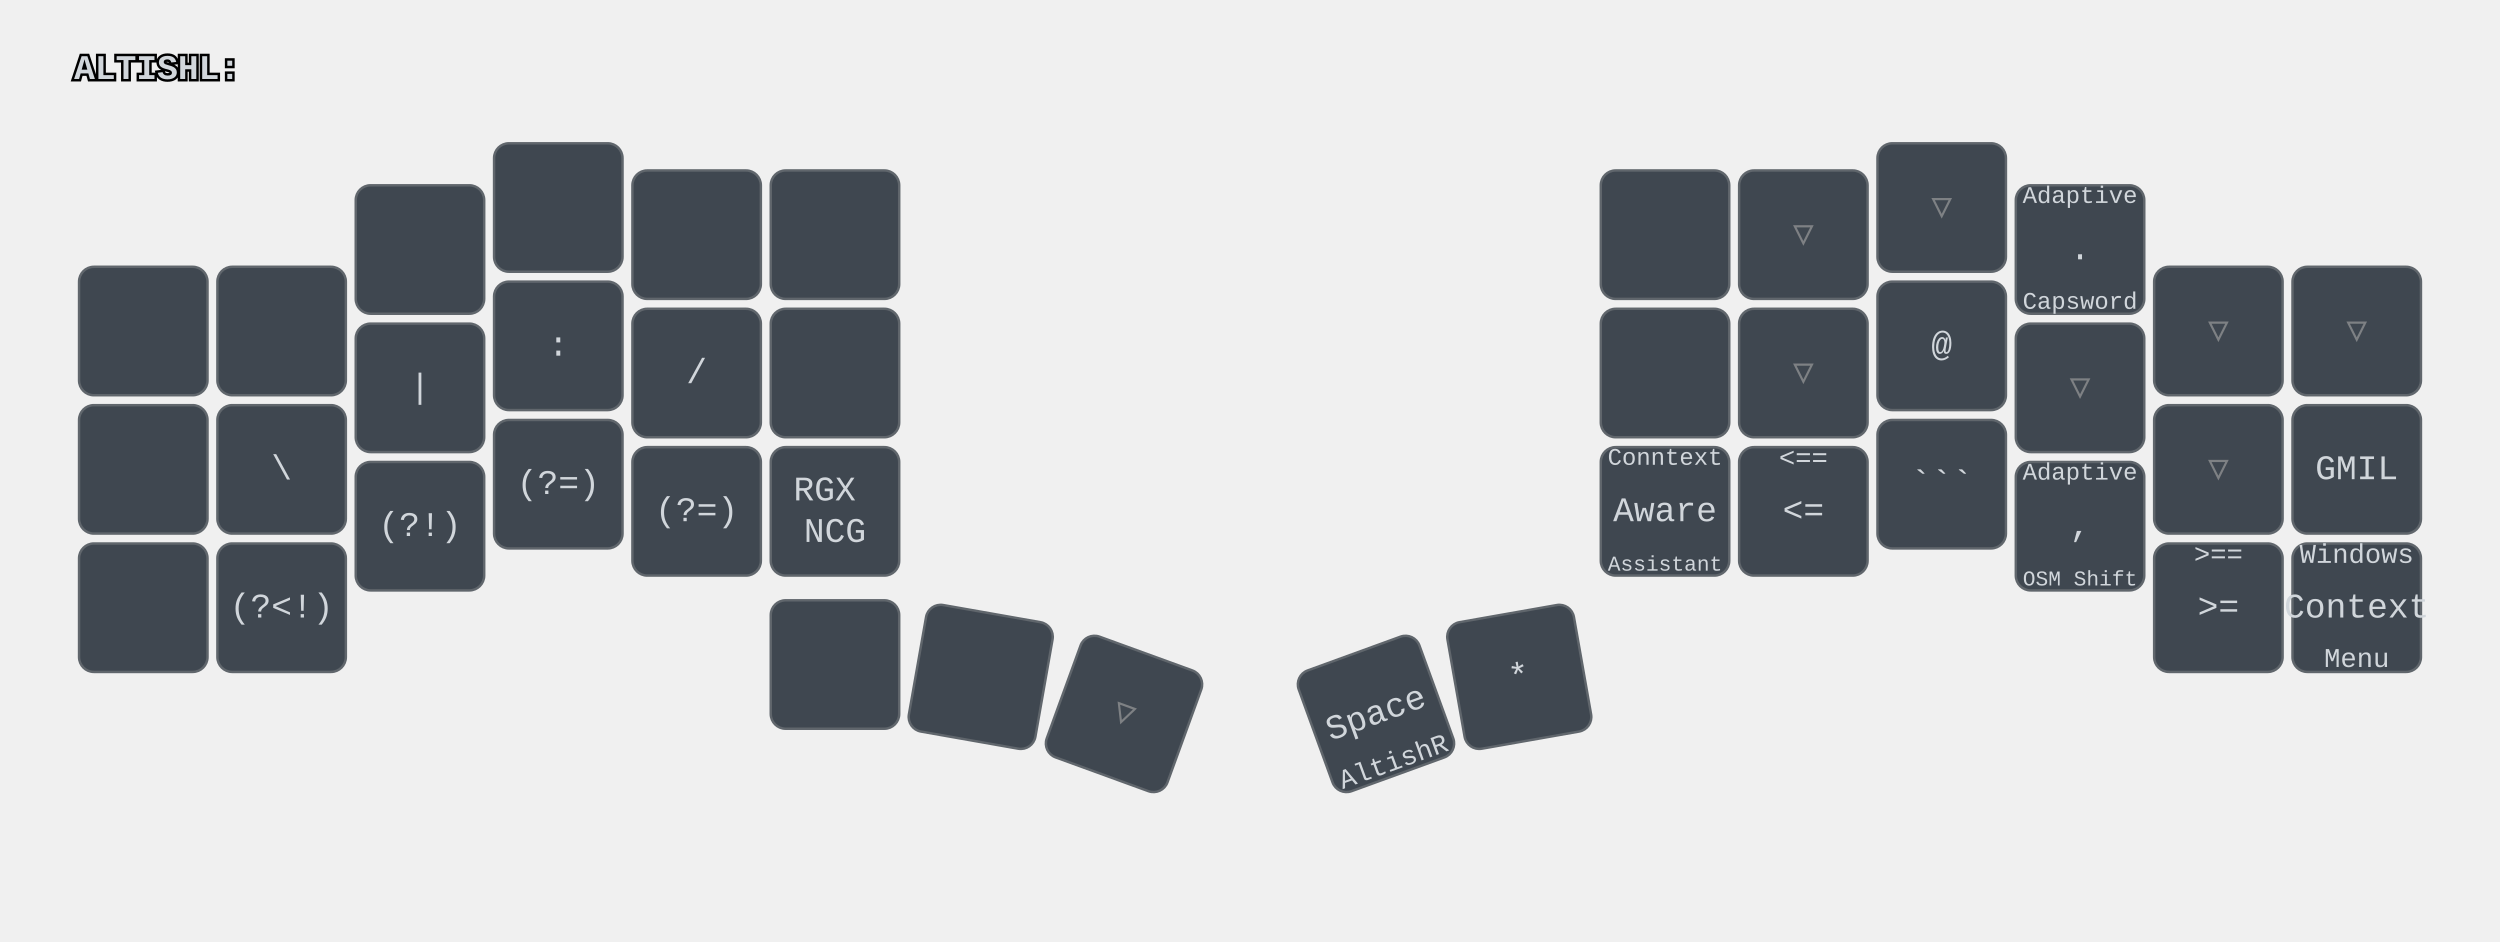
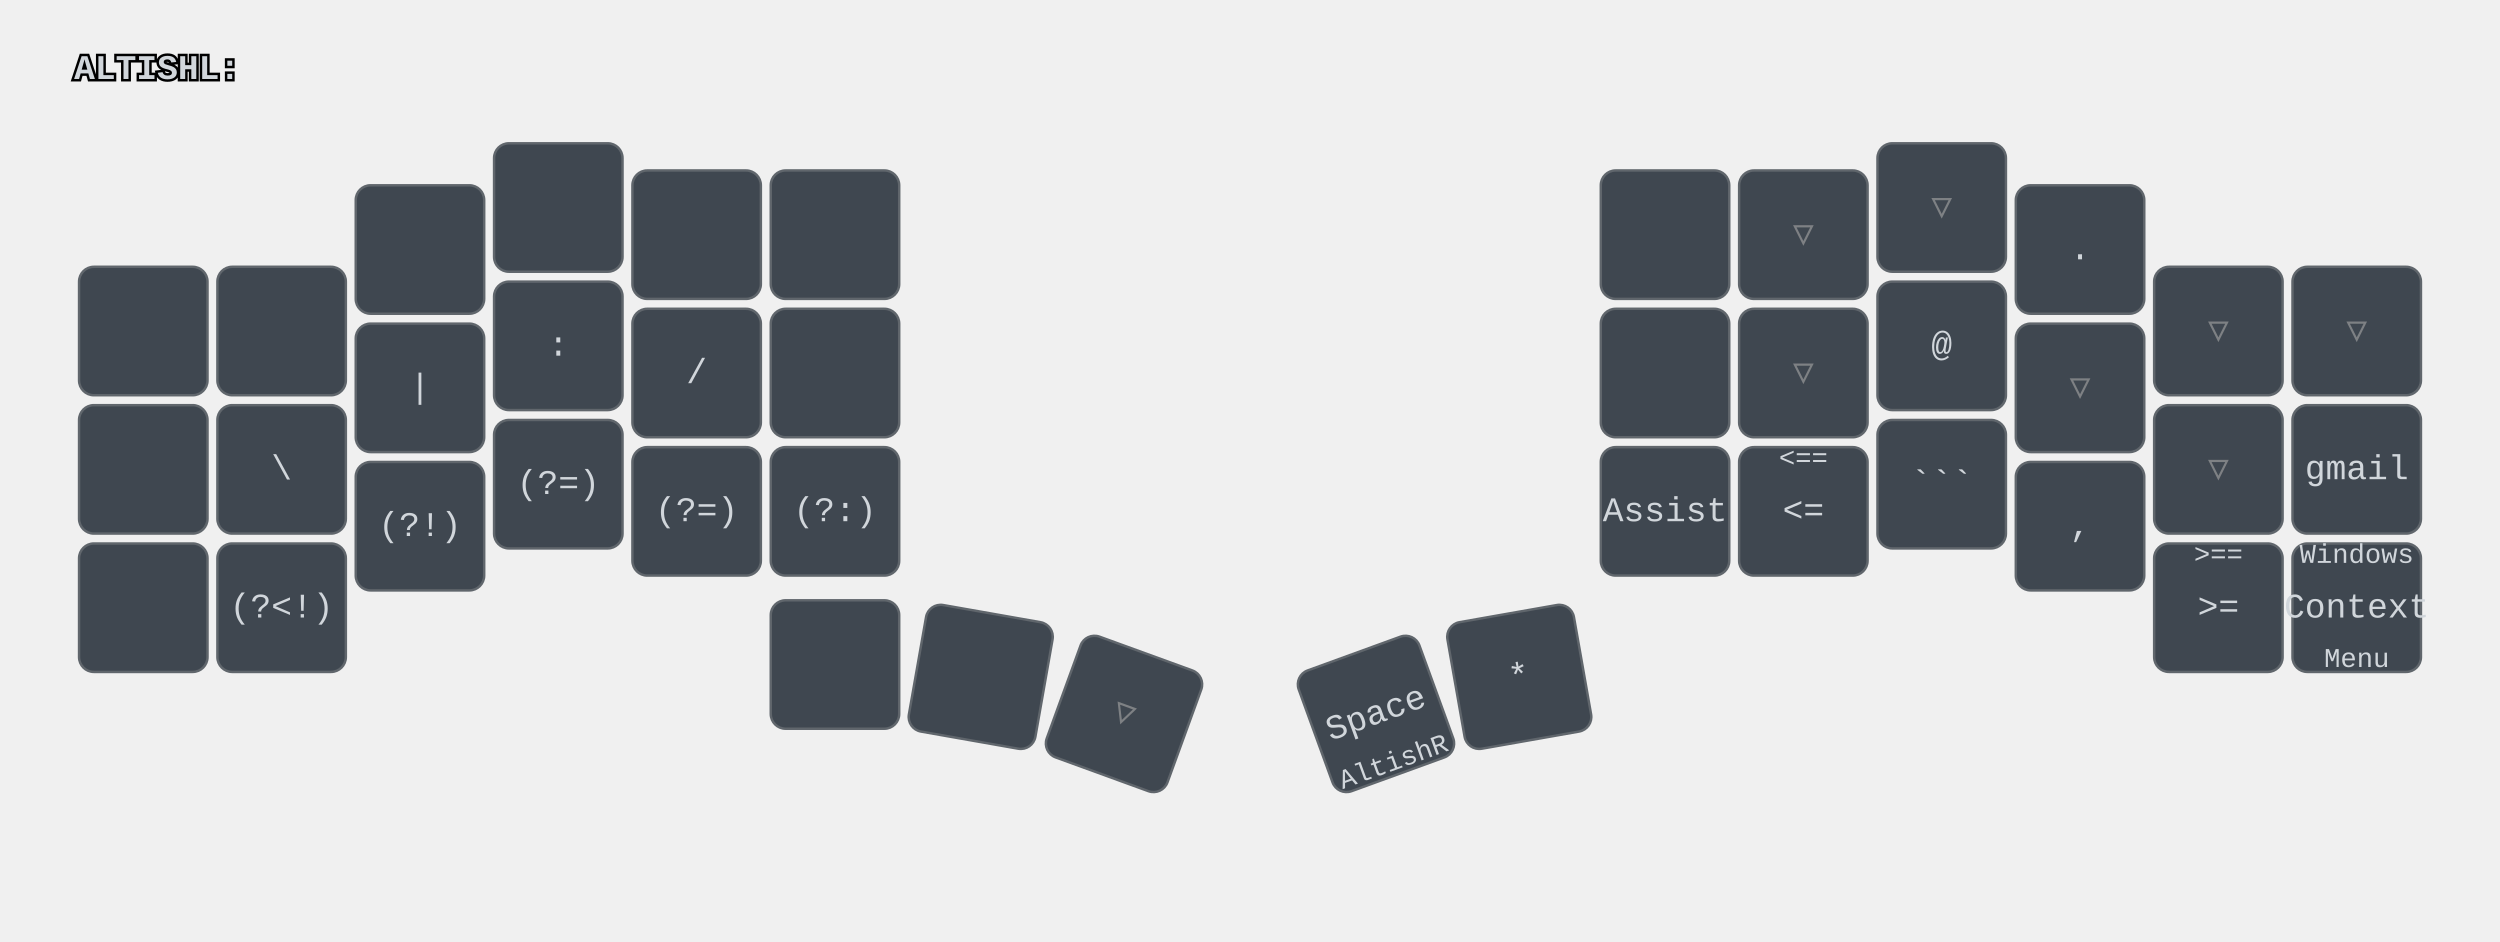
<svg xmlns="http://www.w3.org/2000/svg" width="1012" height="381" viewBox="0 0 1012 381" class="keymap">
  <defs>/* start glyphs */
<svg id="mdi:arrow-bottom-left">
      <svg id="mdi-arrow-bottom-left" viewBox="0 0 24 24">
        <path d="M19,6.41L17.59,5L7,15.59V9H5V19H15V17H8.41L19,6.41Z" />
      </svg>
    </svg>
    <svg id="mdi:arrow-bottom-right">
      <svg id="mdi-arrow-bottom-right" viewBox="0 0 24 24">
        <path d="M5,6.41L6.41,5L17,15.59V9H19V19H9V17H15.59L5,6.41Z" />
      </svg>
    </svg>
    <svg id="mdi:arrow-left">
      <svg id="mdi-arrow-left" viewBox="0 0 24 24">
        <path d="M20,11V13H8L13.5,18.5L12.08,19.92L4.16,12L12.08,4.08L13.5,5.5L8,11H20Z" />
      </svg>
    </svg>
    <svg id="mdi:arrow-right">
      <svg id="mdi-arrow-right" viewBox="0 0 24 24">
        <path d="M4,11V13H16L10.5,18.5L11.92,19.92L19.84,12L11.92,4.08L10.5,5.5L16,11H4Z" />
      </svg>
    </svg>
    <svg id="mdi:arrow-top-left">
      <svg id="mdi-arrow-top-left" viewBox="0 0 24 24">
        <path d="M19,17.59L17.59,19L7,8.41V15H5V5H15V7H8.41L19,17.59Z" />
      </svg>
    </svg>
    <svg id="mdi:arrow-top-right">
      <svg id="mdi-arrow-top-right" viewBox="0 0 24 24">
        <path d="M5,17.59L15.59,7H9V5H19V15H17V8.41L6.41,19L5,17.59Z" />
      </svg>
    </svg>
  </defs>/* end glyphs */
<style>/* inherit to force styles through use tags */
svg path {
    fill: inherit;
}

/* font and background color specifications */
svg.keymap {
    font-family: SFMono-Regular,Consolas,Liberation Mono,Menlo,monospace;
    font-size: 14px;
    font-kerning: normal;
    text-rendering: optimizeLegibility;
    fill: #24292e;
}

/* default key styling */
rect.key {
    fill: #f6f8fa;
    stroke: #c9cccf;
    stroke-width: 1;
}

/* default key side styling, only used is draw_key_sides is set */
rect.side {
    filter: brightness(90%);
}

/* color accent for combo boxes */
rect.combo, rect.combo-separate {
    fill: #cdf;
}

/* color accent for held keys */
rect.held, rect.combo.held {
    fill: #fdd;
}

/* color accent for ghost (optional) keys */
rect.ghost, rect.combo.ghost {
    stroke-dasharray: 4, 4;
    stroke-width: 2;
}

text {
    text-anchor: middle;
    dominant-baseline: middle;
}

/* styling for layer labels */
text.label {
    font-weight: bold;
    text-anchor: start;
    stroke: white;
    stroke-width: 2;
    paint-order: stroke;
}

/* styling for combo tap, and key hold/shifted label text */
text.combo, text.hold, text.shifted {
    font-size: 11px;
}

text.hold {
    text-anchor: middle;
    dominant-baseline: auto;
}

text.shifted {
    text-anchor: middle;
    dominant-baseline: hanging;
}

/* styling for hold/shifted label text in combo box */
text.combo.hold, text.combo.shifted {
    font-size: 8px;
}

/* lighter symbol for transparent keys */
text.trans {
    fill: #7b7e81;
}

/* styling for combo dendrons */
path.combo {
    stroke-width: 1;
    stroke: gray;
    fill: none;
}

/* Start Tabler Icons Cleanup */
/* cannot use height/width with glyphs */
.icon-tabler &gt; path {
    fill: inherit;
    stroke: inherit;
    stroke-width: 2;
}
/* hide tabler's default box */
.icon-tabler &gt; path[stroke="none"][fill="none"] {
    visibility: hidden;
}
/* End Tabler Icons Cleanup */

svg.keymap { fill: #d1d6db; }
rect.key { fill: #3f4750; }
rect.key, rect.combo { stroke: #60666c; }
rect.combo, rect.combo-separate { fill: #1f3d7a; }
rect.held, rect.combo.held { fill: #854747; }
text.label, text.footer { stroke: black; }
text.trans { fill: #7e8184; }
path.combo { stroke: #7f7f7f; }
</style>
  <g transform="translate(30, 0)" class="layer-ALTISHL">
    <text x="0" y="28" class="label" id="ALTISHL">ALTISHL:</text>
    <g transform="translate(0, 56)">
      <g transform="translate(28, 78)" class="key keypos-0">
        <rect rx="6" ry="6" x="-26" y="-26" width="52" height="52" class="key" />
      </g>
      <g transform="translate(84, 78)" class="key keypos-1">
        <rect rx="6" ry="6" x="-26" y="-26" width="52" height="52" class="key" />
      </g>
      <g transform="translate(140, 45)" class="key keypos-2">
        <rect rx="6" ry="6" x="-26" y="-26" width="52" height="52" class="key" />
      </g>
      <g transform="translate(196, 28)" class="key keypos-3">
        <rect rx="6" ry="6" x="-26" y="-26" width="52" height="52" class="key" />
      </g>
      <g transform="translate(252, 39)" class="key keypos-4">
        <rect rx="6" ry="6" x="-26" y="-26" width="52" height="52" class="key" />
      </g>
      <g transform="translate(308, 39)" class="key keypos-5">
        <rect rx="6" ry="6" x="-26" y="-26" width="52" height="52" class="key" />
      </g>
      <g transform="translate(644, 39)" class="key keypos-6">
        <rect rx="6" ry="6" x="-26" y="-26" width="52" height="52" class="key" />
      </g>
      <g transform="translate(700, 39)" class="key trans keypos-7">
        <rect rx="6" ry="6" x="-26" y="-26" width="52" height="52" class="key trans" />
        <text x="0" y="0" class="key trans tap">▽</text>
      </g>
      <g transform="translate(756, 28)" class="key trans keypos-8">
        <rect rx="6" ry="6" x="-26" y="-26" width="52" height="52" class="key trans" />
        <text x="0" y="0" class="key trans tap">▽</text>
      </g>
      <g transform="translate(812, 45)" class="key keypos-9">
        <rect rx="6" ry="6" x="-26" y="-26" width="52" height="52" class="key" />
        <text x="0" y="0" class="key tap">.</text>
-         <text x="0" y="24" class="key hold">
-           <tspan style="font-size: 88%">Capsword</tspan>
-         </text>
-         <text x="0" y="-24" class="key shifted">
-           <tspan style="font-size: 88%">Adaptive</tspan>
-         </text>
      </g>
      <g transform="translate(868, 78)" class="key trans keypos-10">
        <rect rx="6" ry="6" x="-26" y="-26" width="52" height="52" class="key trans" />
        <text x="0" y="0" class="key trans tap">▽</text>
      </g>
      <g transform="translate(924, 78)" class="key trans keypos-11">
        <rect rx="6" ry="6" x="-26" y="-26" width="52" height="52" class="key trans" />
        <text x="0" y="0" class="key trans tap">▽</text>
      </g>
      <g transform="translate(28, 134)" class="key keypos-12">
        <rect rx="6" ry="6" x="-26" y="-26" width="52" height="52" class="key" />
      </g>
      <g transform="translate(84, 134)" class="key keypos-13">
        <rect rx="6" ry="6" x="-26" y="-26" width="52" height="52" class="key" />
        <text x="0" y="0" class="key tap">\</text>
      </g>
      <g transform="translate(140, 101)" class="key keypos-14">
        <rect rx="6" ry="6" x="-26" y="-26" width="52" height="52" class="key" />
        <text x="0" y="0" class="key tap">|</text>
      </g>
      <g transform="translate(196, 84)" class="key keypos-15">
        <rect rx="6" ry="6" x="-26" y="-26" width="52" height="52" class="key" />
        <text x="0" y="0" class="key tap">:</text>
      </g>
      <g transform="translate(252, 95)" class="key keypos-16">
        <rect rx="6" ry="6" x="-26" y="-26" width="52" height="52" class="key" />
        <text x="0" y="0" class="key tap">/</text>
      </g>
      <g transform="translate(308, 95)" class="key keypos-17">
        <rect rx="6" ry="6" x="-26" y="-26" width="52" height="52" class="key" />
      </g>
      <g transform="translate(644, 95)" class="key keypos-18">
        <rect rx="6" ry="6" x="-26" y="-26" width="52" height="52" class="key" />
      </g>
      <g transform="translate(700, 95)" class="key trans keypos-19">
        <rect rx="6" ry="6" x="-26" y="-26" width="52" height="52" class="key trans" />
        <text x="0" y="0" class="key trans tap">▽</text>
      </g>
      <g transform="translate(756, 84)" class="key keypos-20">
        <rect rx="6" ry="6" x="-26" y="-26" width="52" height="52" class="key" />
        <text x="0" y="0" class="key tap">@</text>
      </g>
      <g transform="translate(812, 101)" class="key trans keypos-21">
        <rect rx="6" ry="6" x="-26" y="-26" width="52" height="52" class="key trans" />
        <text x="0" y="0" class="key trans tap">▽</text>
      </g>
      <g transform="translate(868, 134)" class="key trans keypos-22">
        <rect rx="6" ry="6" x="-26" y="-26" width="52" height="52" class="key trans" />
        <text x="0" y="0" class="key trans tap">▽</text>
      </g>
      <g transform="translate(924, 134)" class="key keypos-23">
        <rect rx="6" ry="6" x="-26" y="-26" width="52" height="52" class="key" />
-         <text x="0" y="0" class="key tap">GMIL</text>
+         <text x="0" y="0" class="key tap">gmail</text>
      </g>
      <g transform="translate(28, 190)" class="key keypos-24">
        <rect rx="6" ry="6" x="-26" y="-26" width="52" height="52" class="key" />
      </g>
      <g transform="translate(84, 190)" class="key keypos-25">
        <rect rx="6" ry="6" x="-26" y="-26" width="52" height="52" class="key" />
        <text x="0" y="0" class="key tap">(?&lt;!)</text>
      </g>
      <g transform="translate(140, 157)" class="key keypos-26">
        <rect rx="6" ry="6" x="-26" y="-26" width="52" height="52" class="key" />
        <text x="0" y="0" class="key tap">(?!)</text>
      </g>
      <g transform="translate(196, 140)" class="key keypos-27">
        <rect rx="6" ry="6" x="-26" y="-26" width="52" height="52" class="key" />
        <text x="0" y="0" class="key tap">(?=)</text>
      </g>
      <g transform="translate(252, 151)" class="key keypos-28">
        <rect rx="6" ry="6" x="-26" y="-26" width="52" height="52" class="key" />
        <text x="0" y="0" class="key tap">(?=)</text>
      </g>
      <g transform="translate(308, 151)" class="key keypos-29">
        <rect rx="6" ry="6" x="-26" y="-26" width="52" height="52" class="key" />
-         <text x="0" y="0" class="key tap">
-           <tspan x="0" dy="-0.6em">RGX</tspan>
-           <tspan x="0" dy="1.2em">NCG</tspan>
-         </text>
+         <text x="0" y="0" class="key tap">(?:)</text>
      </g>
      <g transform="translate(644, 151)" class="key keypos-30">
        <rect rx="6" ry="6" x="-26" y="-26" width="52" height="52" class="key" />
-         <text x="0" y="0" class="key tap">Aware</text>
-         <text x="0" y="24" class="key hold">
-           <tspan style="font-size: 78%">Assistant</tspan>
-         </text>
-         <text x="0" y="-24" class="key shifted">
-           <tspan style="font-size: 88%">Conntext</tspan>
-         </text>
+         <text x="0" y="0" class="key tap">Assist</text>
      </g>
      <g transform="translate(700, 151)" class="key keypos-31">
        <rect rx="6" ry="6" x="-26" y="-26" width="52" height="52" class="key" />
        <text x="0" y="0" class="key tap">&lt;=</text>
        <text x="0" y="-24" class="key shifted">&lt;==</text>
      </g>
      <g transform="translate(756, 140)" class="key keypos-32">
        <rect rx="6" ry="6" x="-26" y="-26" width="52" height="52" class="key" />
        <text x="0" y="0" class="key tap">```</text>
      </g>
      <g transform="translate(812, 157)" class="key keypos-33">
        <rect rx="6" ry="6" x="-26" y="-26" width="52" height="52" class="key" />
        <text x="0" y="0" class="key tap">,</text>
-         <text x="0" y="24" class="key hold">
-           <tspan style="font-size: 78%">OSM Shift</tspan>
-         </text>
-         <text x="0" y="-24" class="key shifted">
-           <tspan style="font-size: 88%">Adaptive</tspan>
-         </text>
      </g>
      <g transform="translate(868, 190)" class="key keypos-34">
        <rect rx="6" ry="6" x="-26" y="-26" width="52" height="52" class="key" />
        <text x="0" y="0" class="key tap">&gt;=</text>
        <text x="0" y="-24" class="key shifted">&gt;==</text>
      </g>
      <g transform="translate(924, 190)" class="key keypos-35">
        <rect rx="6" ry="6" x="-26" y="-26" width="52" height="52" class="key" />
        <text x="0" y="0" class="key tap">Context</text>
        <text x="0" y="24" class="key hold">Menu</text>
        <text x="0" y="-24" class="key shifted">Windows</text>
      </g>
      <g transform="translate(308, 213)" class="key keypos-36">
        <rect rx="6" ry="6" x="-26" y="-26" width="52" height="52" class="key" />
      </g>
      <g transform="translate(367, 218) rotate(10.0)" class="key keypos-37">
        <rect rx="6" ry="6" x="-26" y="-26" width="52" height="52" class="key" />
      </g>
      <g transform="translate(425, 233) rotate(20.0)" class="key trans keypos-38">
        <rect rx="6" ry="6" x="-26" y="-26" width="52" height="52" class="key trans" />
        <text x="0" y="0" class="key trans tap">▽</text>
      </g>
      <g transform="translate(527, 233) rotate(-20.0)" class="key keypos-39">
        <rect rx="6" ry="6" x="-26" y="-26" width="52" height="52" class="key" />
        <text x="0" y="0" class="key tap">Space</text>
        <text x="0" y="24" class="key hold">AltishR</text>
      </g>
      <g transform="translate(585, 218) rotate(-10.0)" class="key keypos-40">
        <rect rx="6" ry="6" x="-26" y="-26" width="52" height="52" class="key" />
        <text x="0" y="0" class="key tap">*</text>
      </g>
    </g>
  </g>
</svg>
